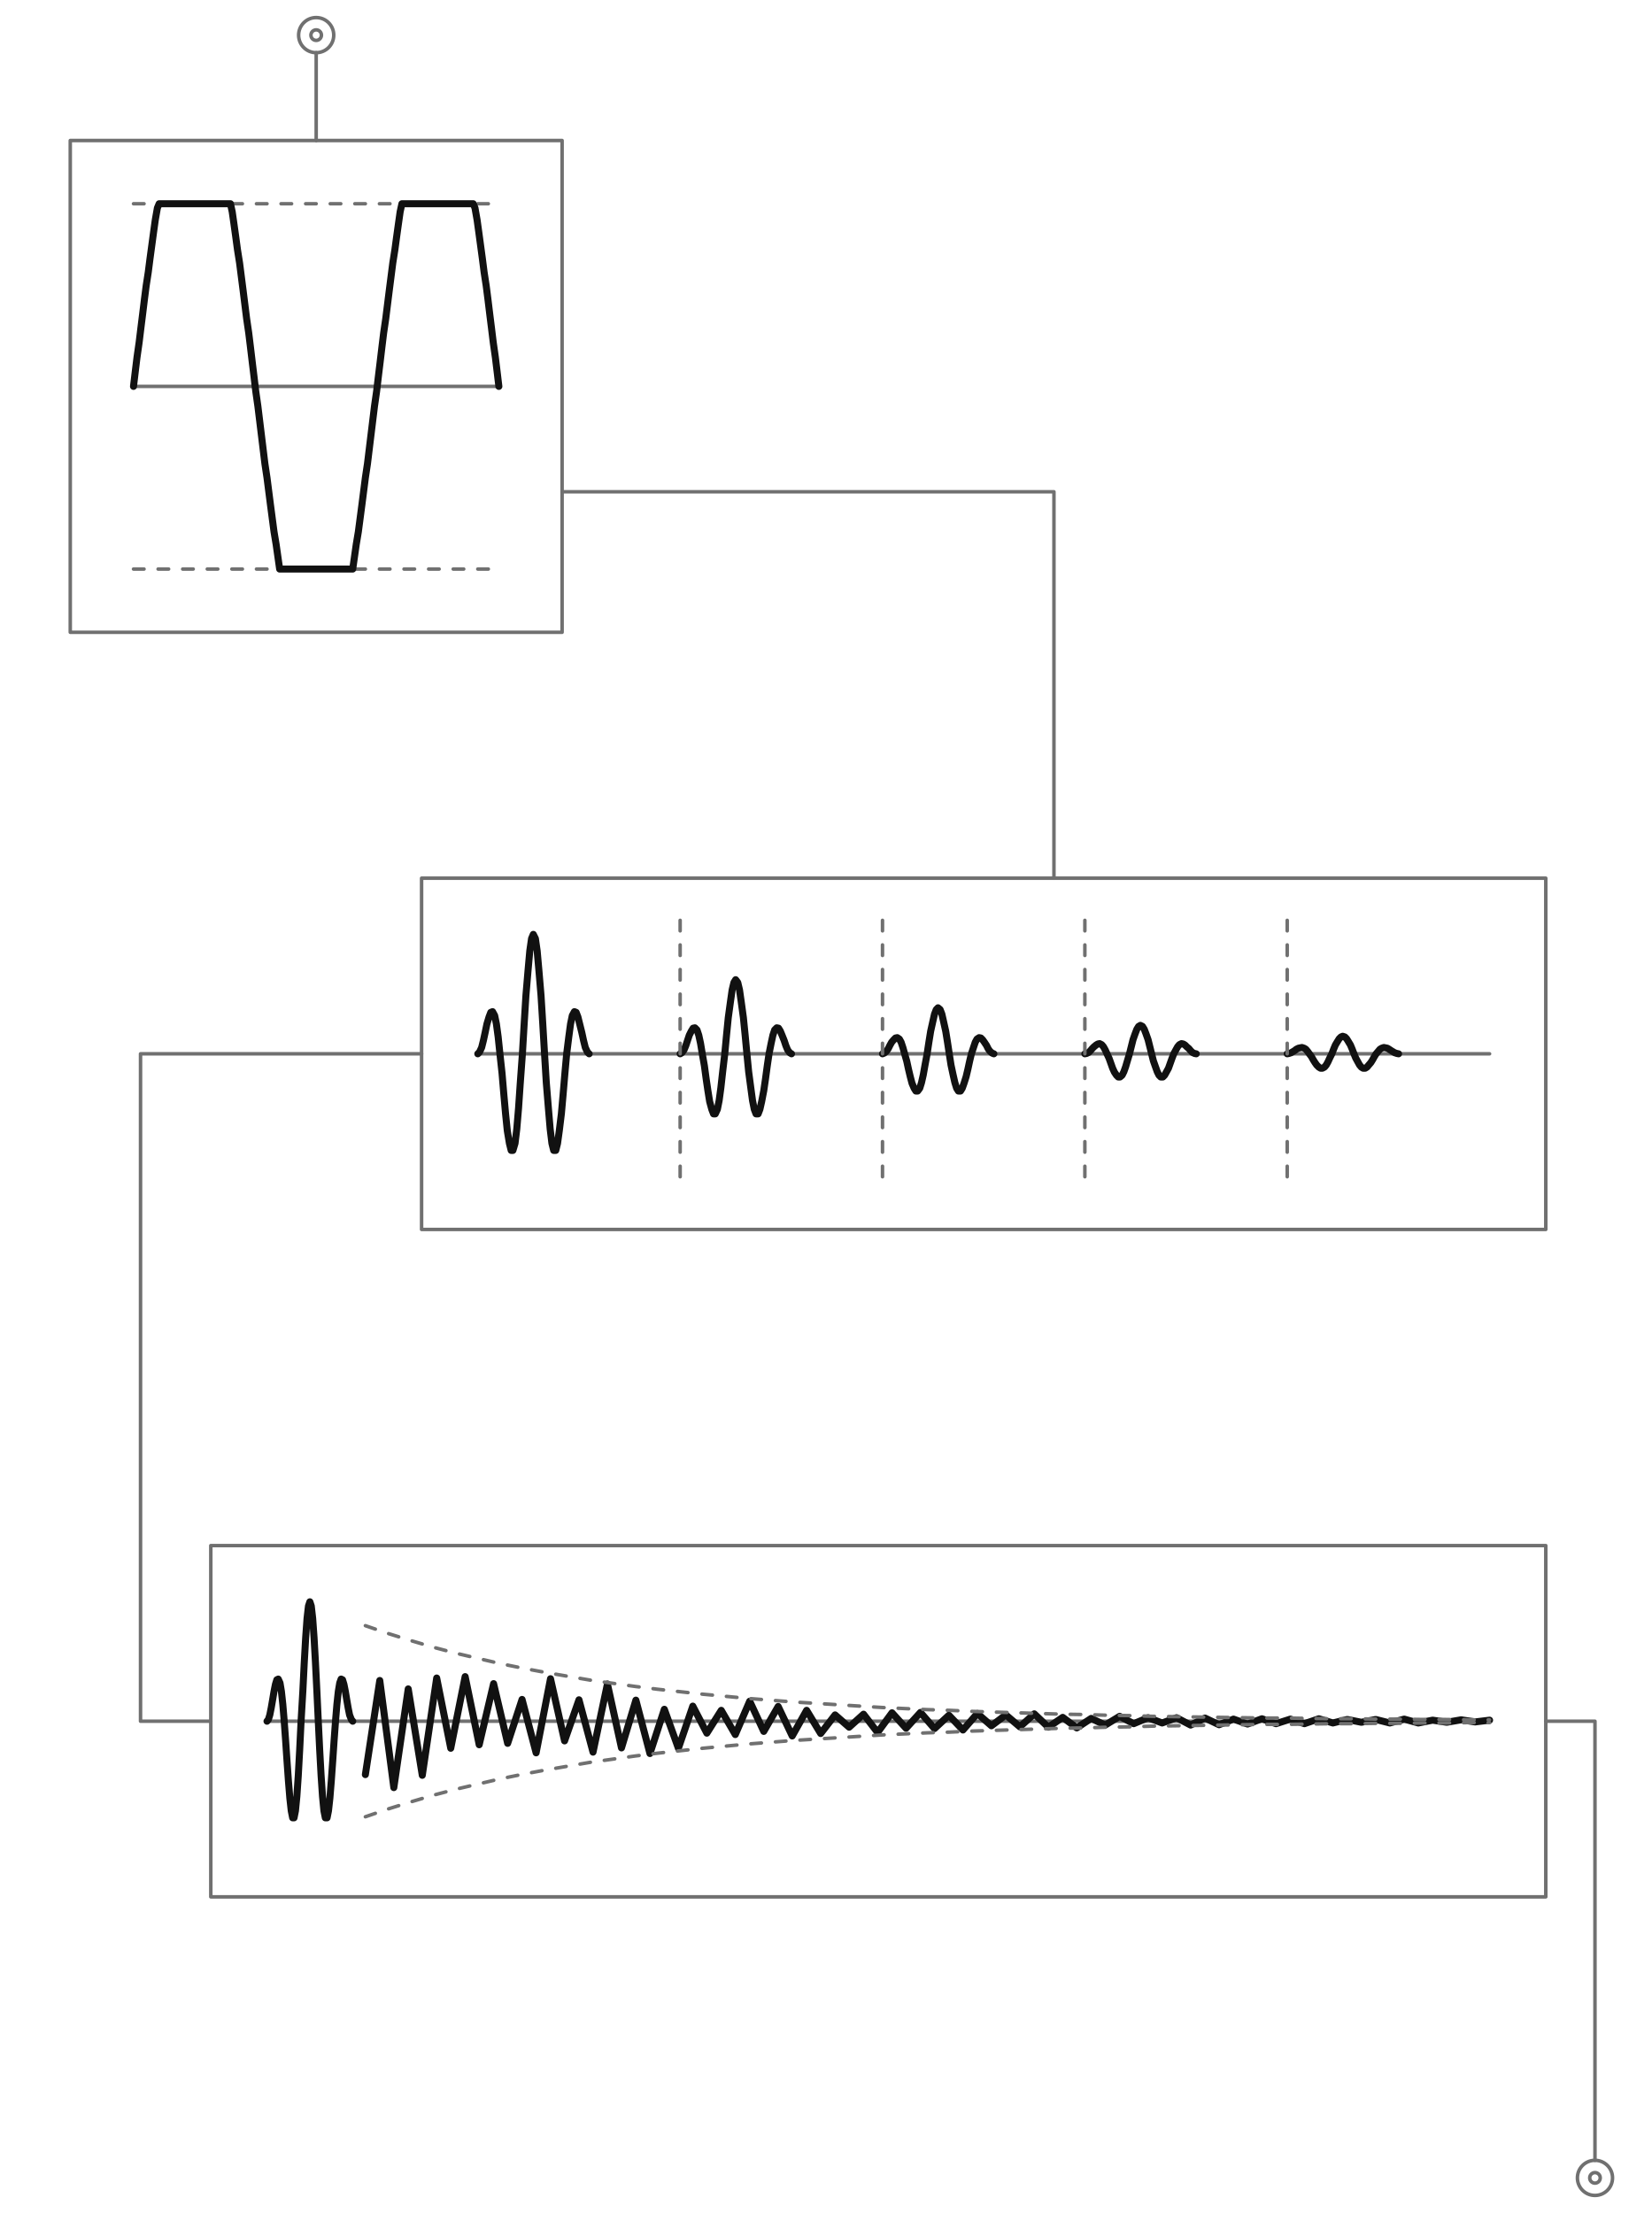
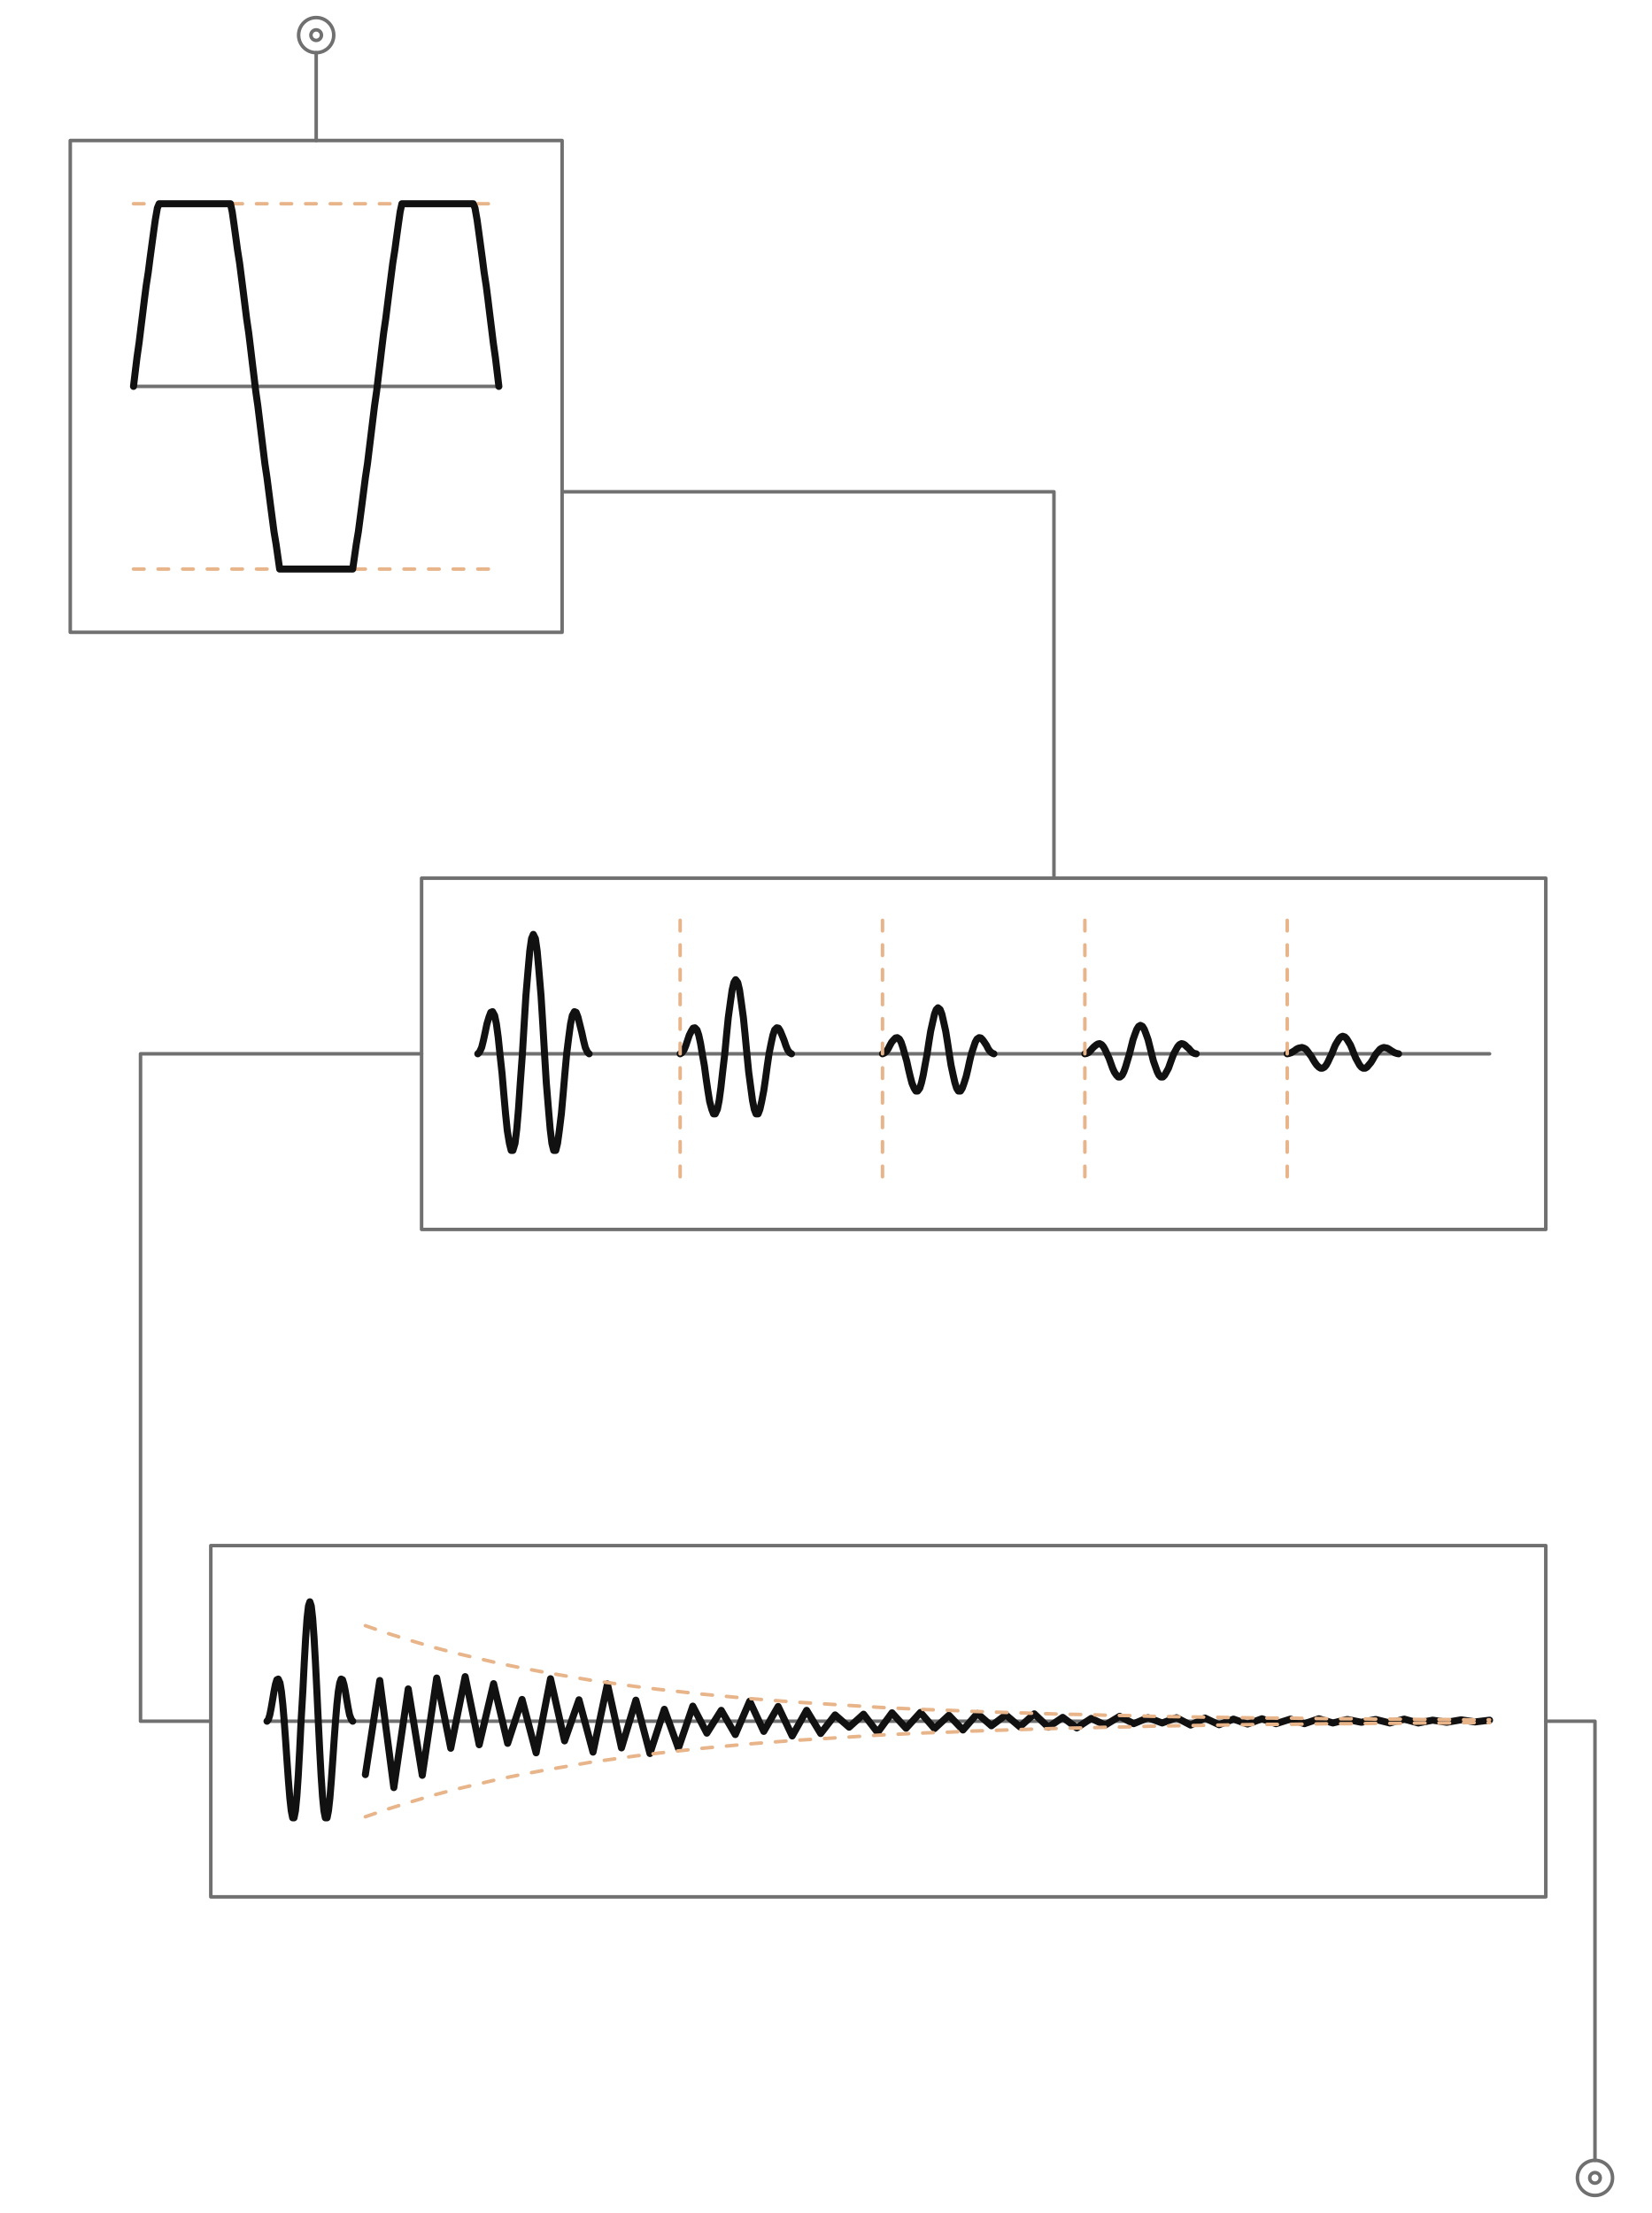
<svg xmlns="http://www.w3.org/2000/svg" viewBox="0 0 470 630" fill="none" stroke-linecap="round" stroke-linejoin="round">
  <g class="gsap-fx-jack">
    <circle cx="90" cy="10" r="5" stroke="#707070" stroke-width="1" vector-effect="non-scaling-stroke" />
    <circle cx="90" cy="10" r="1.5" stroke="#707070" stroke-width="1" vector-effect="non-scaling-stroke" />
  </g>
  <path class="js-fx-cable" d="M90.0 15.0 L90.0 40.0" stroke="#707070" stroke-width="1" vector-effect="non-scaling-stroke" />
  <g class="gsap-fx-box">
    <rect x="20" y="40" width="140" height="140" stroke="#707070" stroke-width="1" vector-effect="non-scaling-stroke" />
    <line x1="38" y1="110.0" x2="142" y2="110.0" stroke="#707070" stroke-width="1" vector-effect="non-scaling-stroke" />
-     <line x1="38" y1="58.0" x2="142" y2="58.0" stroke="#707070" stroke-width="1" stroke-dasharray="3 4" vector-effect="non-scaling-stroke" />
-     <line x1="38" y1="162.0" x2="142" y2="162.0" stroke="#707070" stroke-width="1" stroke-dasharray="3 4" vector-effect="non-scaling-stroke" />
+     <line x1="38" y1="58.0" x2="142" y2="58.0" stroke="#e8b48a" stroke-width="1" stroke-dasharray="3 4" vector-effect="non-scaling-stroke" />
+     <line x1="38" y1="162.0" x2="142" y2="162.0" stroke="#e8b48a" stroke-width="1" stroke-dasharray="3 4" vector-effect="non-scaling-stroke" />
    <path d="M38.0 110.0 L38.5 105.8 L39.0 101.7 L39.6 97.5 L40.1 93.4 L40.6 89.4 L41.1 85.3 L41.6 81.4 L42.2 77.5 L42.7 73.6 L43.2 69.9 L43.7 66.2 L44.2 62.6 L44.8 59.2 L45.3 58.0 L45.8 58.0 L46.3 58.0 L46.8 58.0 L47.4 58.0 L47.9 58.0 L48.4 58.0 L48.9 58.0 L49.4 58.0 L50.0 58.0 L50.5 58.0 L51.0 58.0 L51.5 58.0 L52.0 58.0 L52.6 58.0 L53.1 58.0 L53.6 58.0 L54.1 58.0 L54.6 58.0 L55.2 58.0 L55.7 58.0 L56.2 58.0 L56.7 58.0 L57.2 58.0 L57.8 58.0 L58.3 58.0 L58.8 58.0 L59.3 58.0 L59.8 58.0 L60.4 58.0 L60.9 58.0 L61.4 58.0 L61.9 58.0 L62.4 58.0 L63.0 58.0 L63.5 58.0 L64.0 58.0 L64.5 58.0 L65.0 58.0 L65.6 58.0 L66.1 60.3 L66.6 63.8 L67.1 67.4 L67.6 71.1 L68.2 74.9 L68.7 78.8 L69.2 82.7 L69.7 86.7 L70.2 90.7 L70.8 94.8 L71.3 98.9 L71.8 103.1 L72.3 107.2 L72.8 111.4 L73.4 115.6 L73.9 119.7 L74.4 123.8 L74.9 127.9 L75.4 132.0 L76.0 136.0 L76.5 139.9 L77.0 143.8 L77.5 147.6 L78.0 151.4 L78.6 155.0 L79.1 158.5 L79.6 162.0 L80.1 162.0 L80.6 162.0 L81.2 162.0 L81.7 162.0 L82.2 162.0 L82.7 162.0 L83.2 162.0 L83.8 162.0 L84.3 162.0 L84.8 162.0 L85.3 162.0 L85.8 162.0 L86.4 162.0 L86.9 162.0 L87.4 162.0 L87.9 162.0 L88.4 162.0 L89.0 162.0 L89.5 162.0 L90.0 162.0 L90.5 162.0 L91.0 162.0 L91.6 162.0 L92.1 162.0 L92.6 162.0 L93.1 162.0 L93.6 162.0 L94.2 162.0 L94.7 162.0 L95.2 162.0 L95.7 162.0 L96.2 162.0 L96.8 162.0 L97.3 162.0 L97.8 162.0 L98.3 162.0 L98.8 162.0 L99.4 162.0 L99.9 162.0 L100.4 162.0 L100.9 158.5 L101.4 155.0 L102.0 151.4 L102.5 147.6 L103.0 143.8 L103.5 139.9 L104.0 136.0 L104.6 132.0 L105.1 127.9 L105.6 123.8 L106.1 119.7 L106.6 115.6 L107.2 111.4 L107.7 107.2 L108.2 103.1 L108.7 98.9 L109.2 94.8 L109.8 90.7 L110.3 86.7 L110.8 82.7 L111.3 78.8 L111.8 74.9 L112.4 71.1 L112.9 67.4 L113.4 63.8 L113.9 60.3 L114.4 58.0 L115.0 58.0 L115.5 58.0 L116.0 58.0 L116.5 58.0 L117.0 58.0 L117.6 58.0 L118.1 58.0 L118.6 58.0 L119.1 58.0 L119.6 58.0 L120.2 58.0 L120.7 58.0 L121.2 58.0 L121.7 58.0 L122.2 58.0 L122.8 58.0 L123.3 58.0 L123.8 58.0 L124.3 58.0 L124.8 58.0 L125.4 58.0 L125.9 58.0 L126.4 58.0 L126.9 58.0 L127.4 58.0 L128.0 58.0 L128.5 58.0 L129.0 58.0 L129.5 58.0 L130.0 58.0 L130.6 58.0 L131.1 58.0 L131.6 58.0 L132.1 58.0 L132.6 58.0 L133.2 58.0 L133.7 58.0 L134.2 58.0 L134.7 58.0 L135.2 59.2 L135.8 62.6 L136.3 66.2 L136.8 69.9 L137.3 73.6 L137.8 77.5 L138.4 81.4 L138.9 85.3 L139.4 89.4 L139.9 93.4 L140.4 97.5 L141.0 101.7 L141.5 105.8 L142.0 110.0" stroke="#111" stroke-width="2" vector-effect="non-scaling-stroke" />
  </g>
  <path class="js-fx-cable" d="M160.0 140.0 L300.0 140.0 L300.0 250.0" stroke="#707070" stroke-width="1" vector-effect="non-scaling-stroke" />
  <g class="gsap-fx-box">
    <rect x="120" y="250" width="320" height="100" stroke="#707070" stroke-width="1" vector-effect="non-scaling-stroke" />
    <line x1="136" y1="300.0" x2="424" y2="300.0" stroke="#707070" stroke-width="1" vector-effect="non-scaling-stroke" />
    <path d="M136.0 300.0 L136.5 299.5 L137.1 298.2 L137.6 296.2 L138.1 293.9 L138.6 291.5 L139.2 289.5 L139.7 288.2 L140.2 288.0 L140.8 289.1 L141.3 291.5 L141.8 295.2 L142.3 300.0 L142.9 305.5 L143.4 311.4 L143.9 317.0 L144.4 321.9 L145.0 325.5 L145.5 327.5 L146.0 327.5 L146.6 325.5 L147.1 321.4 L147.6 315.5 L148.1 308.2 L148.7 300.0 L149.2 291.5 L149.7 283.4 L150.3 276.3 L150.8 270.7 L151.3 267.2 L151.8 266.0 L152.4 267.2 L152.9 270.7 L153.4 276.3 L154.0 283.4 L154.5 291.5 L155.0 300.0 L155.5 308.2 L156.1 315.5 L156.6 321.4 L157.1 325.5 L157.6 327.5 L158.2 327.5 L158.7 325.5 L159.2 321.9 L159.8 317.0 L160.3 311.4 L160.8 305.5 L161.3 300.0 L161.9 295.2 L162.4 291.5 L162.9 289.1 L163.5 288.0 L164.0 288.2 L164.5 289.5 L165.0 291.5 L165.6 293.9 L166.1 296.2 L166.6 298.2 L167.2 299.5 L167.7 300.0" stroke="#111" stroke-width="2" vector-effect="non-scaling-stroke" />
    <path d="M193.6 300.0 L194.1 299.7 L194.7 298.9 L195.2 297.7 L195.7 296.2 L196.2 294.7 L196.8 293.5 L197.3 292.7 L197.8 292.6 L198.4 293.2 L198.9 294.7 L199.4 297.0 L199.9 300.0 L200.5 303.4 L201.0 307.1 L201.5 310.5 L202.0 313.6 L202.6 315.8 L203.1 317.1 L203.6 317.1 L204.2 315.8 L204.7 313.3 L205.2 309.6 L205.7 305.1 L206.3 300.0 L206.8 294.7 L207.3 289.7 L207.9 285.3 L208.4 281.8 L208.9 279.7 L209.4 278.9 L210.0 279.7 L210.5 281.8 L211.0 285.3 L211.6 289.7 L212.1 294.7 L212.6 300.0 L213.1 305.1 L213.7 309.6 L214.2 313.3 L214.7 315.8 L215.2 317.1 L215.8 317.1 L216.3 315.8 L216.8 313.6 L217.4 310.5 L217.9 307.1 L218.4 303.4 L218.9 300.0 L219.5 297.0 L220.0 294.7 L220.5 293.2 L221.1 292.6 L221.6 292.7 L222.1 293.5 L222.6 294.7 L223.2 296.2 L223.7 297.7 L224.2 298.9 L224.8 299.7 L225.3 300.0" stroke="#111" stroke-width="2" vector-effect="non-scaling-stroke" />
-     <line x1="193.6" y1="262" x2="193.6" y2="338" stroke="#707070" stroke-width="1" stroke-dasharray="3 4" vector-effect="non-scaling-stroke" />
+     <line x1="193.6" y1="262" x2="193.6" y2="338" stroke="#e8b48a" stroke-width="1" stroke-dasharray="3 4" vector-effect="non-scaling-stroke" />
    <path d="M251.2 300.0 L251.7 299.8 L252.3 299.3 L252.8 298.6 L253.3 297.6 L253.8 296.7 L254.4 296.0 L254.9 295.5 L255.4 295.4 L256.0 295.8 L256.5 296.7 L257.0 298.2 L257.5 300.0 L258.1 302.1 L258.6 304.4 L259.1 306.5 L259.6 308.4 L260.2 309.8 L260.7 310.6 L261.2 310.6 L261.8 309.8 L262.3 308.2 L262.8 306.0 L263.3 303.2 L263.9 300.0 L264.4 296.7 L264.9 293.6 L265.5 290.9 L266.0 288.7 L266.5 287.4 L267.0 286.9 L267.6 287.4 L268.1 288.7 L268.6 290.9 L269.2 293.6 L269.7 296.7 L270.2 300.0 L270.7 303.2 L271.3 306.0 L271.8 308.2 L272.3 309.8 L272.8 310.6 L273.4 310.6 L273.9 309.8 L274.4 308.4 L275.0 306.5 L275.5 304.4 L276.0 302.1 L276.5 300.0 L277.1 298.2 L277.6 296.7 L278.1 295.8 L278.7 295.4 L279.2 295.5 L279.7 296.0 L280.2 296.7 L280.8 297.6 L281.3 298.6 L281.8 299.3 L282.4 299.8 L282.9 300.0" stroke="#111" stroke-width="2" vector-effect="non-scaling-stroke" />
-     <line x1="251.2" y1="262" x2="251.2" y2="338" stroke="#707070" stroke-width="1" stroke-dasharray="3 4" vector-effect="non-scaling-stroke" />
+     <line x1="251.2" y1="262" x2="251.2" y2="338" stroke="#e8b48a" stroke-width="1" stroke-dasharray="3 4" vector-effect="non-scaling-stroke" />
    <path d="M308.8 300.0 L309.3 299.9 L309.9 299.6 L310.4 299.1 L310.9 298.5 L311.4 298.0 L312.0 297.5 L312.5 297.2 L313.0 297.1 L313.6 297.4 L314.1 298.0 L314.6 298.9 L315.1 300.0 L315.7 301.3 L316.2 302.7 L316.7 304.1 L317.2 305.2 L317.8 306.1 L318.3 306.6 L318.8 306.6 L319.4 306.1 L319.9 305.1 L320.4 303.7 L320.9 302.0 L321.5 300.0 L322.0 298.0 L322.5 296.0 L323.1 294.3 L323.6 293.0 L324.1 292.2 L324.6 291.9 L325.2 292.2 L325.7 293.0 L326.2 294.3 L326.8 296.0 L327.3 298.0 L327.8 300.0 L328.3 302.0 L328.9 303.7 L329.4 305.1 L329.9 306.1 L330.4 306.6 L331.0 306.6 L331.5 306.1 L332.0 305.2 L332.6 304.1 L333.1 302.7 L333.6 301.3 L334.1 300.0 L334.7 298.9 L335.2 298.0 L335.7 297.4 L336.3 297.1 L336.8 297.2 L337.3 297.5 L337.8 298.0 L338.4 298.5 L338.9 299.1 L339.4 299.6 L340.0 299.9 L340.5 300.0" stroke="#111" stroke-width="2" vector-effect="non-scaling-stroke" />
-     <line x1="308.8" y1="262" x2="308.8" y2="338" stroke="#707070" stroke-width="1" stroke-dasharray="3 4" vector-effect="non-scaling-stroke" />
+     <line x1="308.8" y1="262" x2="308.8" y2="338" stroke="#e8b48a" stroke-width="1" stroke-dasharray="3 4" vector-effect="non-scaling-stroke" />
    <path d="M366.4 300.0 L366.9 299.9 L367.5 299.7 L368.0 299.4 L368.5 299.1 L369.0 298.7 L369.6 298.4 L370.1 298.3 L370.6 298.2 L371.2 298.4 L371.7 298.7 L372.2 299.3 L372.7 300.0 L373.3 300.8 L373.8 301.7 L374.3 302.5 L374.8 303.2 L375.4 303.8 L375.9 304.1 L376.4 304.1 L377.0 303.8 L377.5 303.2 L378.0 302.3 L378.5 301.2 L379.1 300.0 L379.6 298.7 L380.1 297.5 L380.7 296.5 L381.2 295.7 L381.7 295.2 L382.2 295.0 L382.8 295.2 L383.3 295.7 L383.8 296.5 L384.4 297.5 L384.9 298.7 L385.4 300.0 L385.9 301.2 L386.5 302.3 L387.0 303.2 L387.5 303.8 L388.0 304.1 L388.6 304.1 L389.1 303.8 L389.6 303.2 L390.2 302.5 L390.7 301.7 L391.2 300.8 L391.7 300.0 L392.3 299.3 L392.8 298.7 L393.3 298.4 L393.9 298.2 L394.4 298.3 L394.9 298.4 L395.4 298.7 L396.0 299.1 L396.5 299.4 L397.0 299.7 L397.6 299.9 L398.1 300.0" stroke="#111" stroke-width="2" vector-effect="non-scaling-stroke" />
-     <line x1="366.4" y1="262" x2="366.4" y2="338" stroke="#707070" stroke-width="1" stroke-dasharray="3 4" vector-effect="non-scaling-stroke" />
+     <line x1="366.4" y1="262" x2="366.4" y2="338" stroke="#e8b48a" stroke-width="1" stroke-dasharray="3 4" vector-effect="non-scaling-stroke" />
  </g>
  <path class="js-fx-cable" d="M120.0 300.0 L40.0 300.0 L40.0 490.0 L60.0 490.0" stroke="#707070" stroke-width="1" vector-effect="non-scaling-stroke" />
  <g class="gsap-fx-box">
    <rect x="60" y="440" width="380" height="100" stroke="#707070" stroke-width="1" vector-effect="non-scaling-stroke" />
    <line x1="76" y1="490.0" x2="424" y2="490.0" stroke="#707070" stroke-width="1" vector-effect="non-scaling-stroke" />
    <path d="M76.0 490.0 L76.4 489.5 L76.8 488.2 L77.2 486.2 L77.6 483.9 L78.0 481.5 L78.4 479.5 L78.8 478.2 L79.2 478.0 L79.7 479.1 L80.1 481.5 L80.5 485.2 L80.9 490.0 L81.3 495.5 L81.7 501.4 L82.1 507.0 L82.5 511.9 L82.9 515.5 L83.3 517.5 L83.7 517.5 L84.1 515.5 L84.5 511.4 L84.9 505.5 L85.3 498.2 L85.7 490.0 L86.2 481.5 L86.6 473.4 L87.0 466.3 L87.4 460.7 L87.8 457.2 L88.2 456.0 L88.6 457.2 L89.0 460.7 L89.4 466.3 L89.8 473.4 L90.2 481.5 L90.6 490.0 L91.0 498.2 L91.4 505.5 L91.8 511.4 L92.2 515.5 L92.6 517.5 L93.1 517.5 L93.5 515.5 L93.9 511.9 L94.3 507.0 L94.7 501.4 L95.1 495.5 L95.5 490.0 L95.9 485.2 L96.3 481.5 L96.7 479.1 L97.1 478.0 L97.5 478.2 L97.9 479.5 L98.3 481.5 L98.7 483.9 L99.1 486.2 L99.5 488.2 L100.0 489.5 L100.4 490.0" stroke="#111" stroke-width="2" vector-effect="non-scaling-stroke" />
    <path d="M104.0 505.2 L108.1 478.4 L112.1 508.9 L116.2 480.8 L120.2 505.4 L124.3 477.7 L128.3 497.7 L132.4 477.3 L136.4 496.7 L140.5 479.3 L144.5 496.3 L148.6 483.8 L152.6 499.0 L156.7 477.9 L160.7 495.6 L164.8 483.9 L168.8 498.8 L172.9 479.4 L176.9 497.6 L181.0 484.0 L185.0 499.2 L189.1 486.6 L193.1 497.7 L197.2 485.7 L201.2 493.4 L205.3 486.9 L209.3 493.8 L213.4 484.3 L217.4 492.9 L221.5 485.8 L225.5 494.2 L229.6 486.9 L233.6 493.5 L237.7 488.2 L241.7 491.7 L245.8 488.0 L249.8 493.2 L253.9 487.6 L257.9 492.0 L262.0 487.5 L266.0 492.1 L270.1 488.3 L274.1 492.5 L278.2 487.8 L282.2 491.3 L286.3 488.2 L290.3 491.6 L294.4 487.9 L298.4 491.7 L302.5 488.9 L306.5 491.9 L310.6 489.2 L314.6 491.1 L318.7 488.6 L322.7 490.7 L326.8 489.0 L330.8 490.5 L334.9 489.0 L338.9 491.1 L343.0 489.1 L347.0 491.0 L351.1 489.4 L355.1 490.8 L359.2 489.3 L363.2 490.7 L367.3 489.4 L371.3 490.7 L375.4 489.3 L379.4 490.5 L383.5 489.5 L387.5 490.3 L391.6 489.5 L395.6 490.5 L399.7 489.4 L403.7 490.5 L407.8 489.7 L411.8 490.3 L415.9 489.6 L419.9 490.2 L424.0 489.7" stroke="#111" stroke-width="2" vector-effect="non-scaling-stroke" />
-     <path d="M104.0 462.8 L110.4 465.0 L116.8 467.0 L123.2 468.9 L129.6 470.6 L136.0 472.1 L142.4 473.6 L148.8 474.9 L155.2 476.1 L161.6 477.2 L168.0 478.3 L174.4 479.2 L180.8 480.1 L187.2 480.9 L193.6 481.6 L200.0 482.3 L206.4 482.9 L212.8 483.5 L219.2 484.0 L225.6 484.5 L232.0 484.9 L238.4 485.3 L244.8 485.7 L251.2 486.1 L257.6 486.4 L264.0 486.7 L270.4 486.9 L276.8 487.2 L283.2 487.4 L289.6 487.6 L296.0 487.8 L302.4 488.0 L308.8 488.1 L315.2 488.3 L321.6 488.4 L328.0 488.6 L334.4 488.7 L340.8 488.8 L347.2 488.9 L353.6 489.0 L360.0 489.1 L366.4 489.1 L372.8 489.2 L379.2 489.3 L385.6 489.3 L392.0 489.4 L398.4 489.4 L404.8 489.5 L411.2 489.5 L417.6 489.6 L424.0 489.6" stroke="#707070" stroke-width="1" stroke-dasharray="3 4" vector-effect="non-scaling-stroke" />
-     <path d="M104.0 517.2 L110.4 515.0 L116.8 513.0 L123.2 511.1 L129.6 509.4 L136.0 507.9 L142.4 506.4 L148.8 505.1 L155.2 503.9 L161.6 502.8 L168.0 501.7 L174.4 500.8 L180.8 499.9 L187.2 499.1 L193.6 498.4 L200.0 497.7 L206.4 497.1 L212.8 496.5 L219.2 496.0 L225.6 495.5 L232.0 495.1 L238.4 494.7 L244.8 494.3 L251.2 493.9 L257.6 493.6 L264.0 493.3 L270.4 493.1 L276.8 492.8 L283.2 492.6 L289.6 492.4 L296.0 492.2 L302.4 492.0 L308.8 491.9 L315.2 491.7 L321.6 491.6 L328.0 491.4 L334.4 491.3 L340.8 491.2 L347.2 491.1 L353.6 491.0 L360.0 490.9 L366.4 490.9 L372.8 490.8 L379.2 490.7 L385.6 490.7 L392.0 490.6 L398.4 490.6 L404.8 490.5 L411.2 490.5 L417.6 490.4 L424.0 490.4" stroke="#707070" stroke-width="1" stroke-dasharray="3 4" vector-effect="non-scaling-stroke" />
+     <path d="M104.0 462.8 L110.4 465.0 L116.8 467.0 L123.2 468.9 L129.6 470.6 L136.0 472.1 L142.4 473.6 L148.8 474.9 L155.2 476.1 L161.6 477.2 L168.0 478.3 L174.4 479.2 L180.8 480.1 L187.2 480.9 L193.6 481.6 L200.0 482.3 L206.4 482.9 L212.8 483.5 L219.2 484.0 L225.6 484.5 L232.0 484.9 L238.4 485.3 L244.8 485.7 L251.2 486.1 L257.6 486.4 L264.0 486.7 L270.4 486.9 L276.8 487.2 L283.2 487.4 L289.6 487.6 L296.0 487.8 L302.4 488.0 L308.8 488.1 L315.2 488.3 L321.6 488.4 L328.0 488.6 L334.4 488.7 L340.8 488.8 L347.2 488.9 L353.6 489.0 L360.0 489.1 L366.4 489.1 L372.8 489.2 L379.2 489.3 L385.6 489.3 L392.0 489.4 L398.4 489.4 L404.8 489.5 L411.2 489.5 L417.6 489.6 L424.0 489.6" stroke="#e8b48a" stroke-width="1" stroke-dasharray="3 4" vector-effect="non-scaling-stroke" />
+     <path d="M104.0 517.2 L110.4 515.0 L116.8 513.0 L123.2 511.1 L129.6 509.4 L136.0 507.9 L142.4 506.4 L148.8 505.1 L155.2 503.9 L161.6 502.8 L168.0 501.7 L174.4 500.8 L180.8 499.9 L187.2 499.1 L193.6 498.4 L200.0 497.7 L206.4 497.1 L212.8 496.5 L219.2 496.0 L225.6 495.5 L232.0 495.1 L238.4 494.7 L244.8 494.3 L251.2 493.9 L257.6 493.6 L264.0 493.3 L270.4 493.1 L276.8 492.8 L283.2 492.6 L289.6 492.4 L296.0 492.2 L302.4 492.0 L308.8 491.9 L315.2 491.7 L321.6 491.6 L328.0 491.4 L334.4 491.3 L340.8 491.2 L347.2 491.1 L353.6 491.0 L360.0 490.9 L366.4 490.9 L372.8 490.8 L379.2 490.7 L385.6 490.7 L392.0 490.6 L398.4 490.6 L404.8 490.5 L411.2 490.5 L417.6 490.4 L424.0 490.4" stroke="#e8b48a" stroke-width="1" stroke-dasharray="3 4" vector-effect="non-scaling-stroke" />
  </g>
  <path class="js-fx-cable" d="M440.0 490.0 L454.0 490.0 L454.0 615.0" stroke="#707070" stroke-width="1" vector-effect="non-scaling-stroke" />
  <g class="gsap-fx-jack">
    <circle cx="454" cy="620" r="5" stroke="#707070" stroke-width="1" vector-effect="non-scaling-stroke" />
    <circle cx="454" cy="620" r="1.5" stroke="#707070" stroke-width="1" vector-effect="non-scaling-stroke" />
  </g>
</svg>
